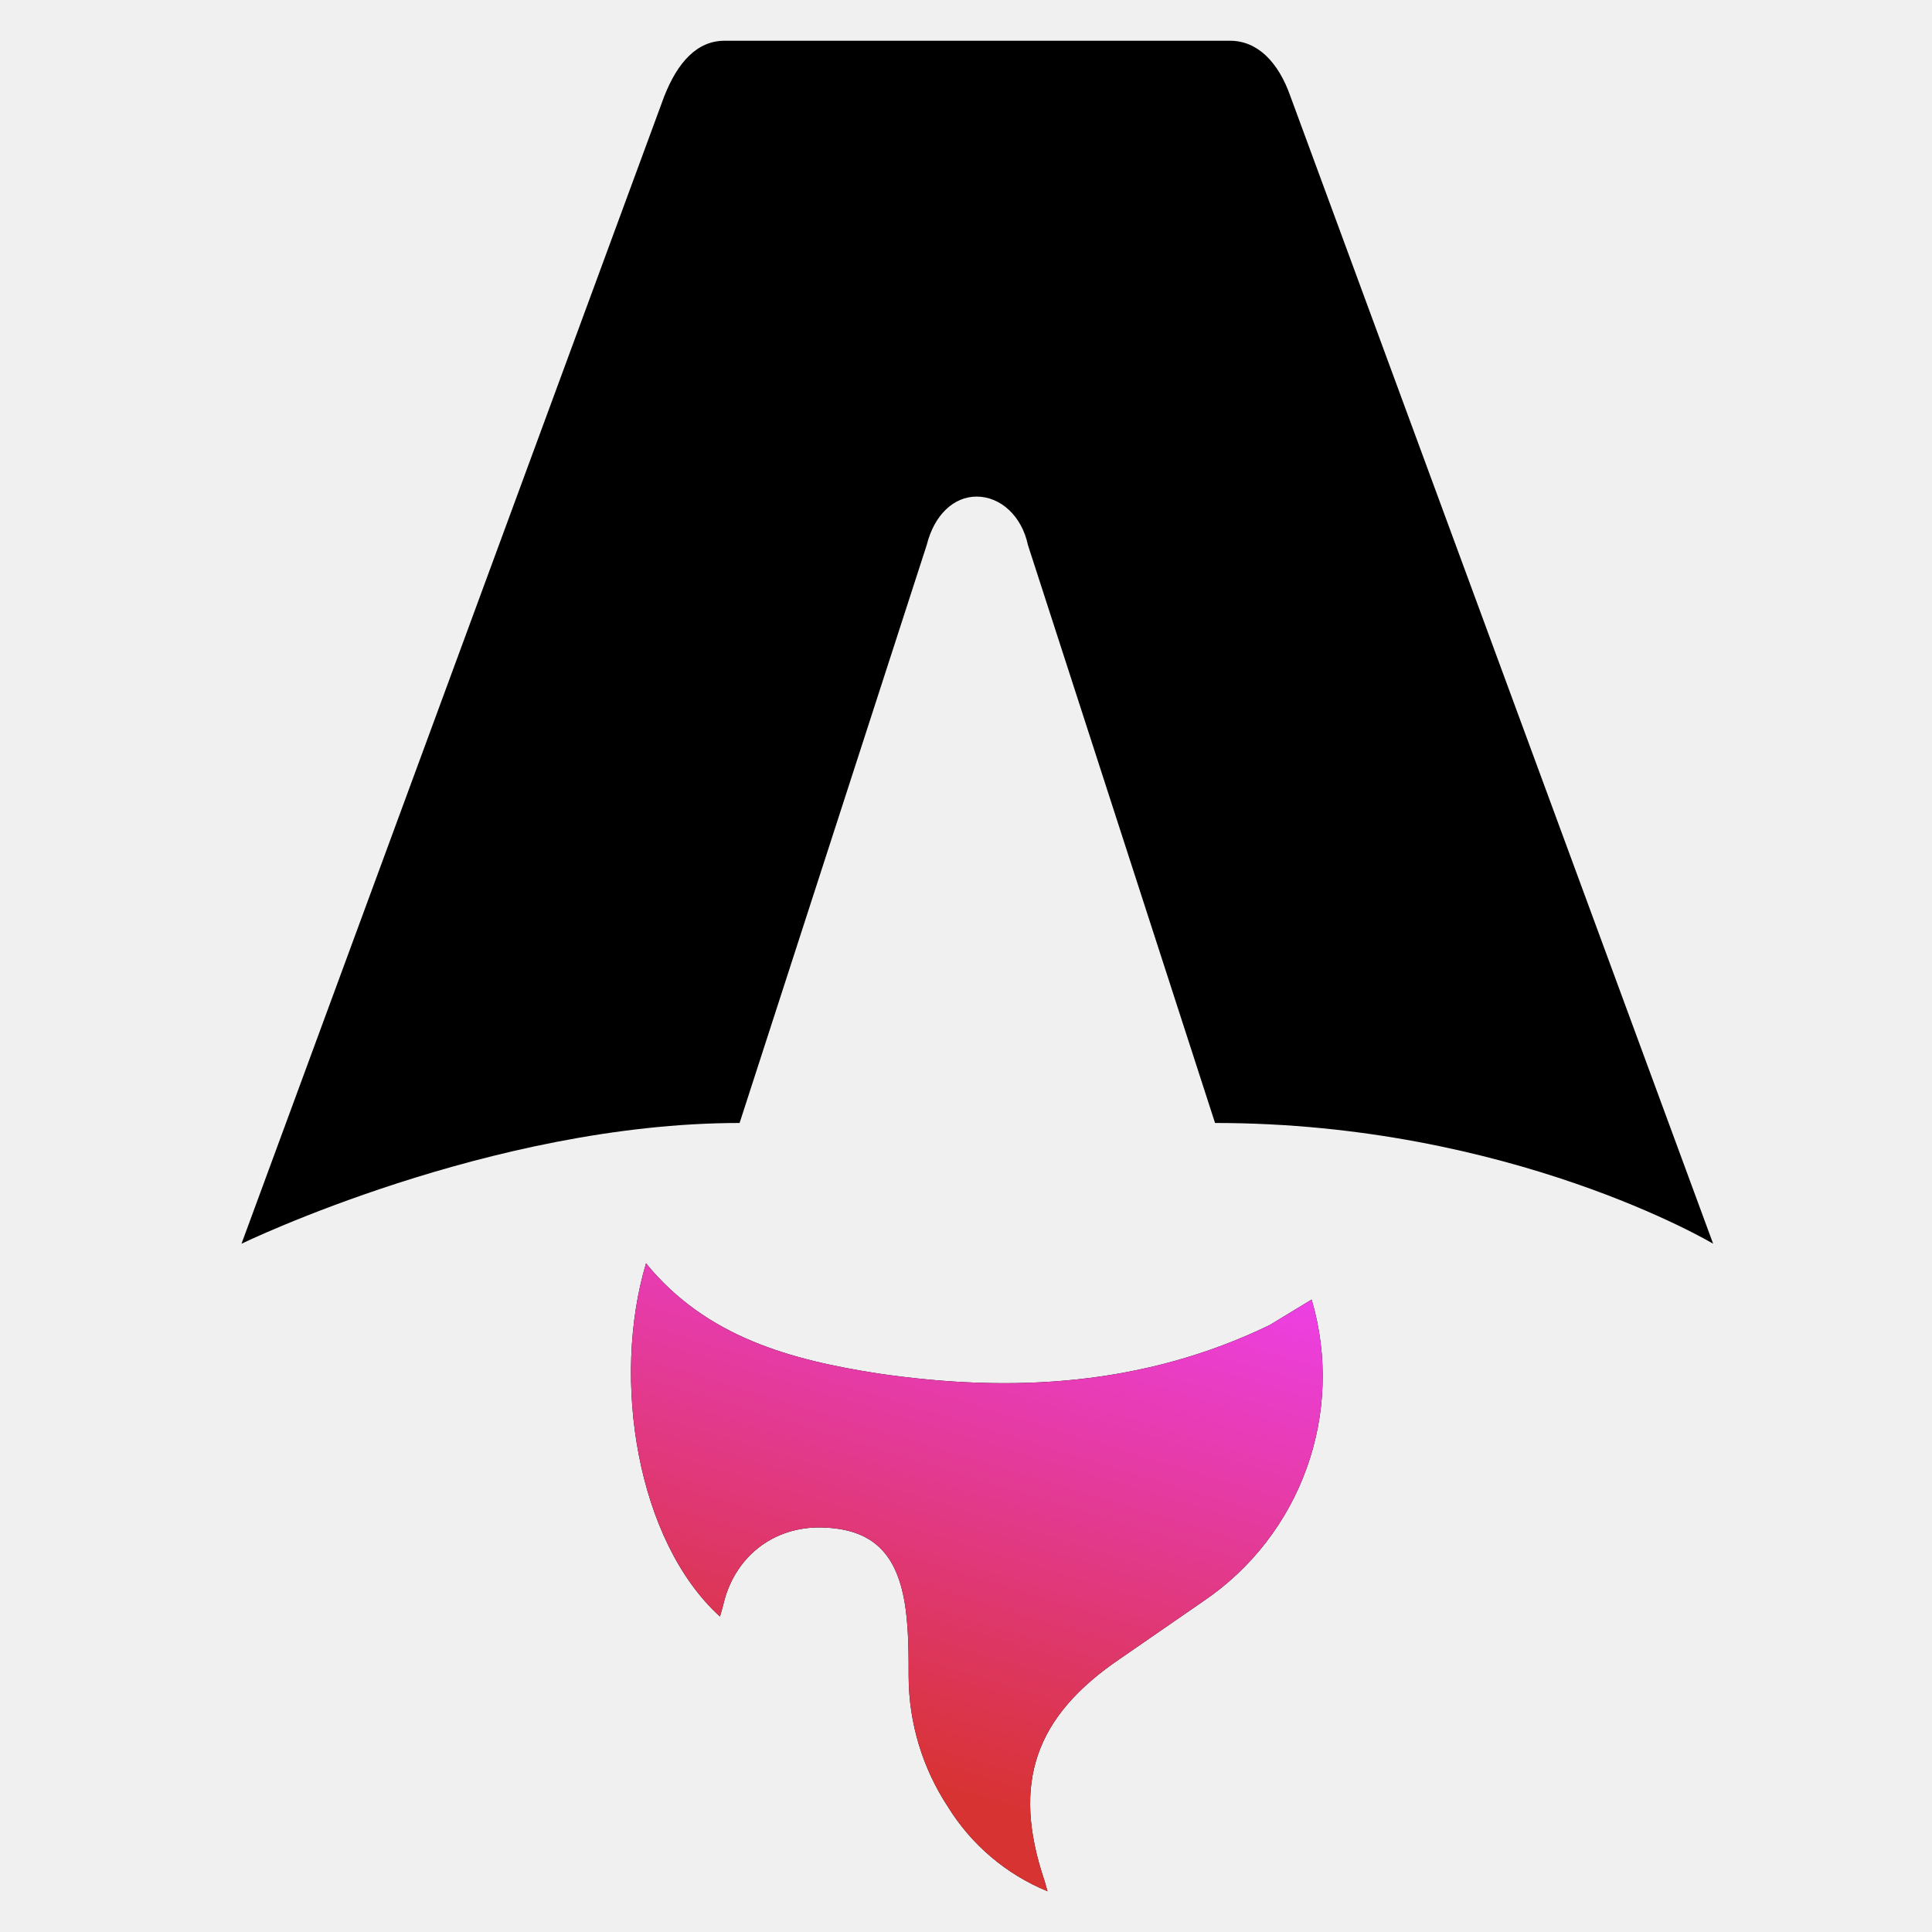
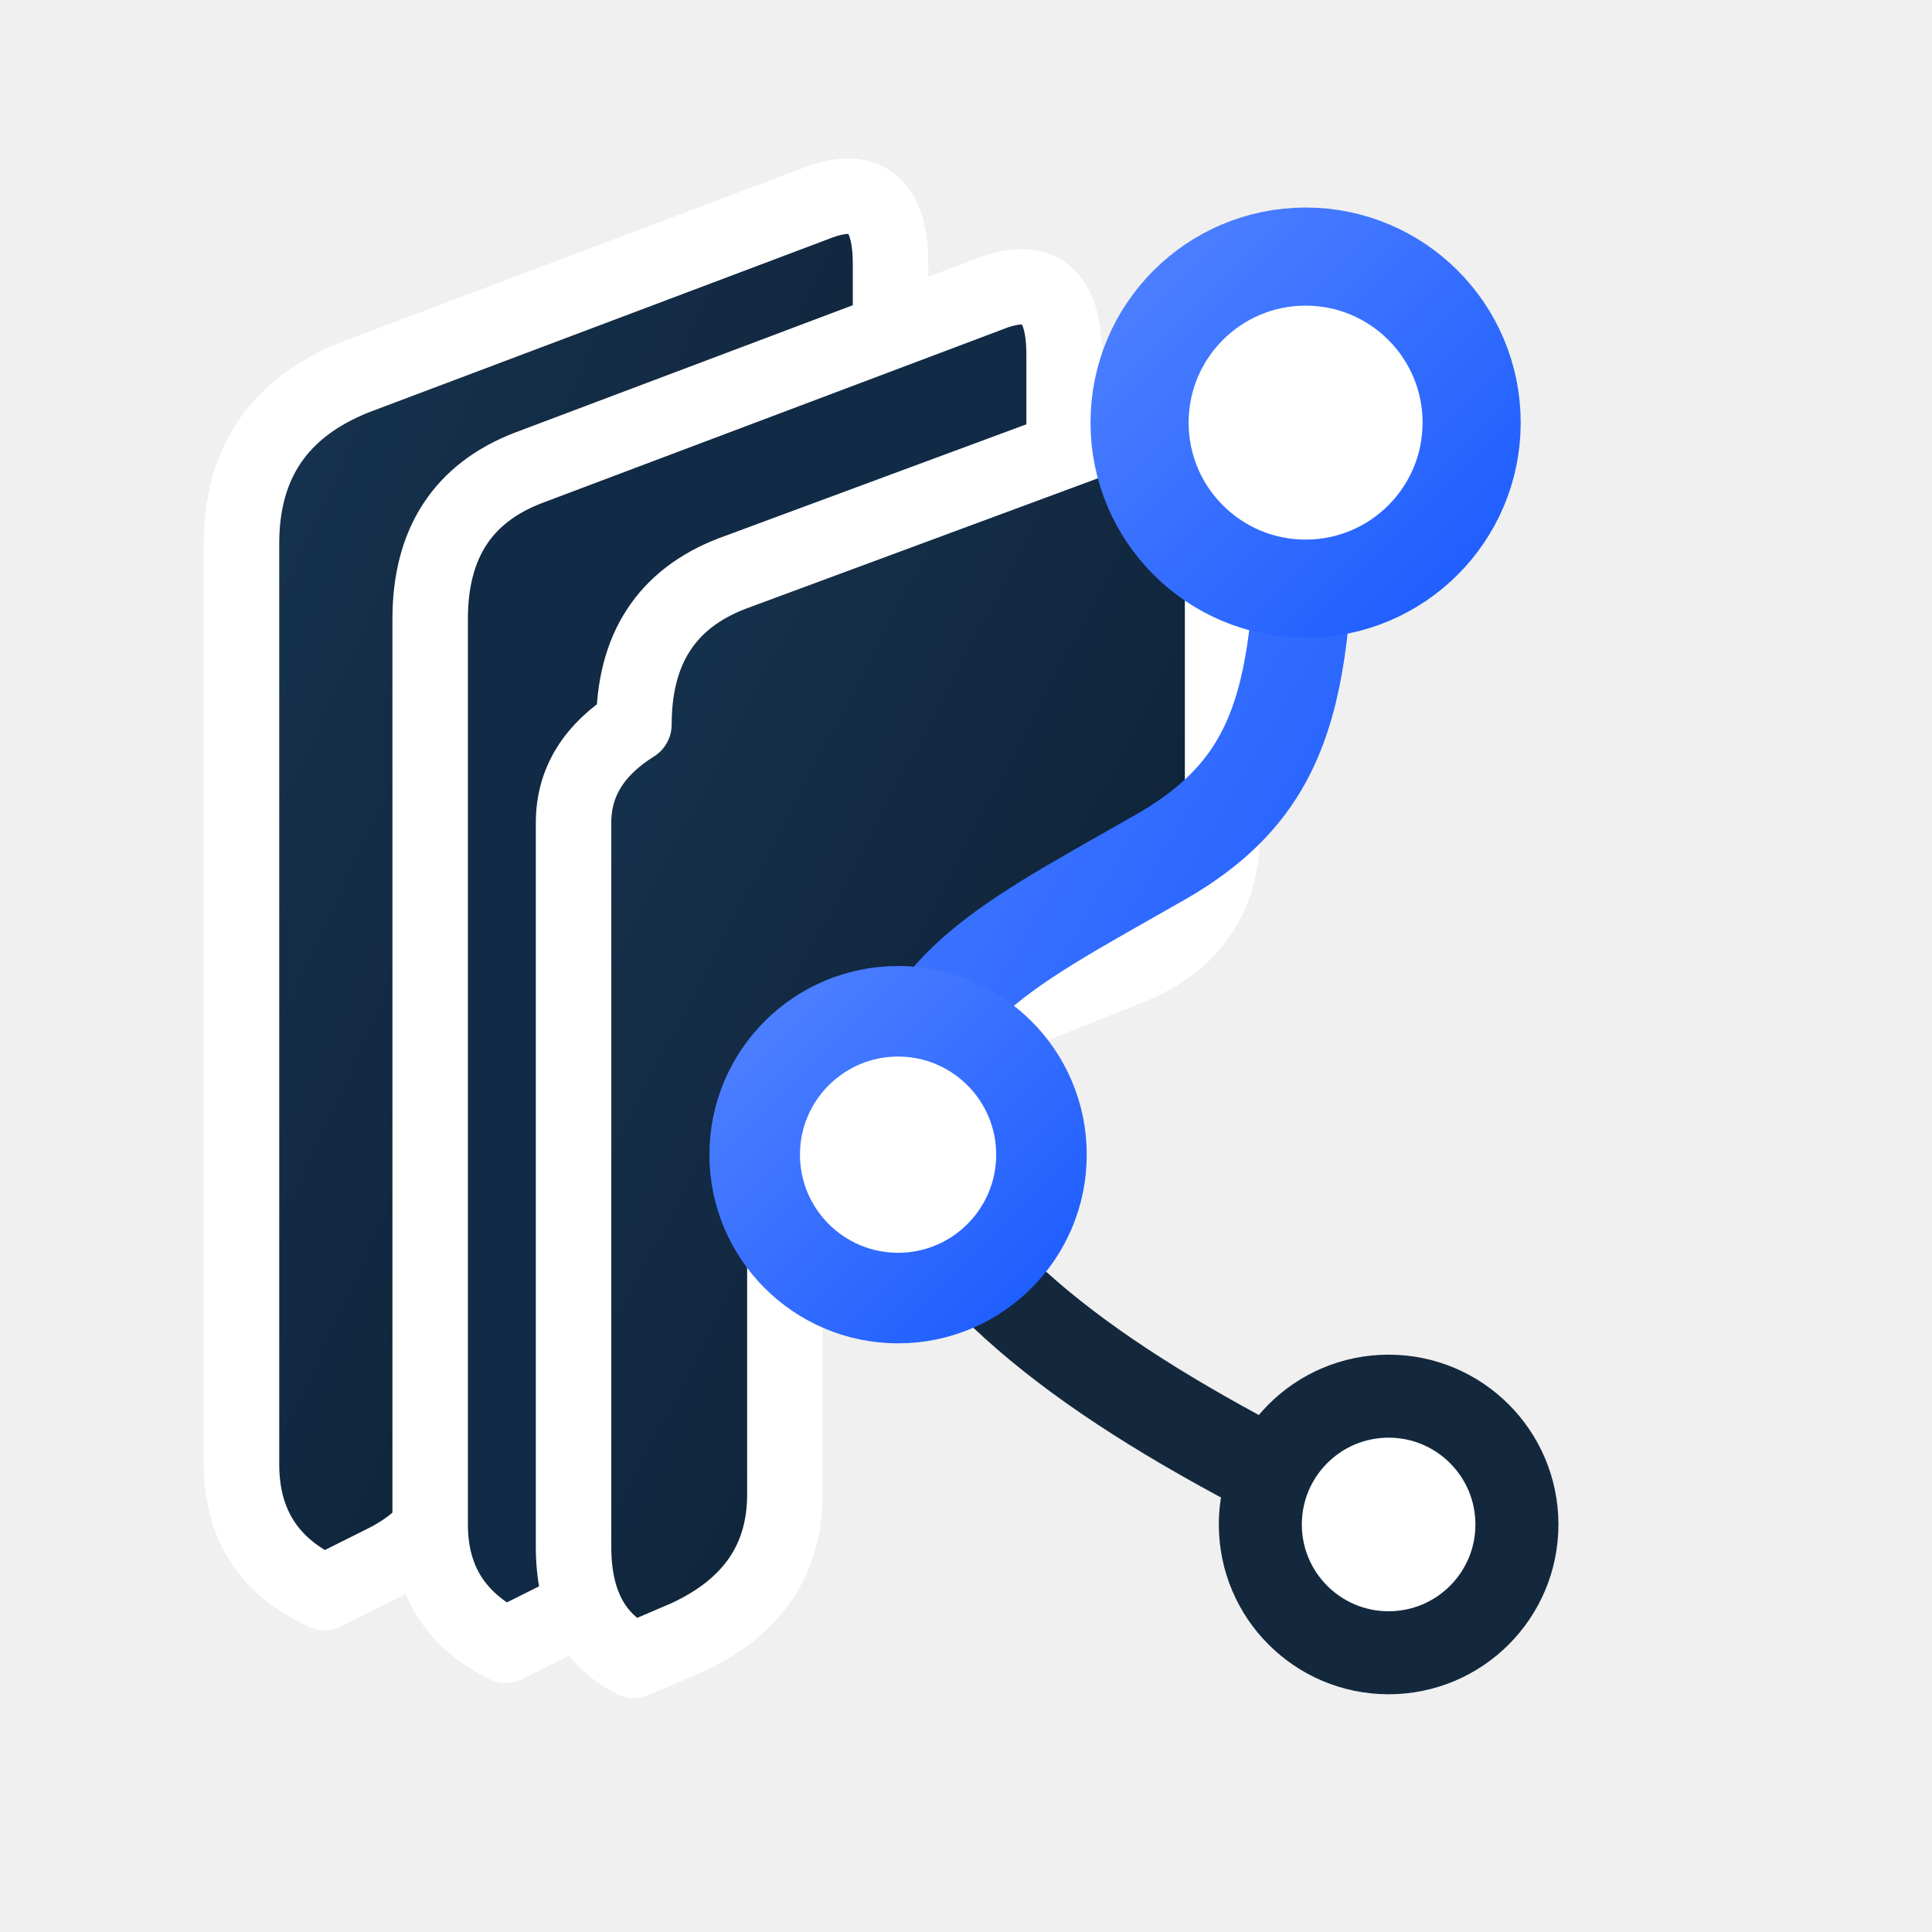
- <svg xmlns="http://www.w3.org/2000/svg" fill="none" viewBox="0 0 128 128">
-   <g>
-     <path d="M47.7 107.1c-5.5-5-7.2-15.7-4.9-23.4 4 4.9 9.6 6.4 15.4 7.3 8.9 1.3 17.6.8 25.9-3.2l2.8-1.7a18 18 0 0 1-7.2 20l-5.5 3.8c-5.6 3.8-7.2 8.2-5 14.7l.2.7a14 14 0 0 1-6.6-5.6 15.8 15.8 0 0 1-2.6-8.6c0-1.5 0-3-.2-4.5-.5-3.7-2.2-5.3-5.5-5.4-3.3-.1-5.9 2-6.6 5.2l-.2.7Z" />
-     <path d="M16 82.4s16.5-8 33-8l12.4-38.3c.5-2 1.8-3.2 3.3-3.2 1.6 0 3 1.3 3.4 3.2l12.4 38.3c19.6 0 33 8 33 8l-28-76c-.8-2.3-2.2-3.7-4-3.7H48c-1.8 0-3.1 1.4-4 3.7l-28 76Z" />
-   </g>
-   <path fill="url(#a)" d="M47.7 107.1c-5.5-5-7.2-15.7-4.9-23.4 4 4.9 9.6 6.4 15.4 7.3 8.9 1.3 17.6.8 25.9-3.2l2.8-1.7a18 18 0 0 1-7.2 20l-5.5 3.8c-5.6 3.8-7.2 8.2-5 14.7l.2.7a14 14 0 0 1-6.6-5.6 15.8 15.8 0 0 1-2.6-8.6c0-1.5 0-3-.2-4.5-.5-3.7-2.2-5.3-5.5-5.4-3.3-.1-5.9 2-6.6 5.2l-.2.7Z" />
+ <svg xmlns="http://www.w3.org/2000/svg" viewBox="0 0 256 256" role="img" aria-labelledby="title desc">
  <defs>
-     <linearGradient id="a" x1="64.7" x2="77.4" y1="119.2" y2="77.4" gradientUnits="userSpaceOnUse">
-       <stop stop-color="#D83333" />
-       <stop offset="1" stop-color="#F041FF" />
+     <linearGradient id="navyGrad" x1="0" y1="0" x2="1" y2="1">
+       <stop offset="0" stop-color="#183552" />
+       <stop offset="1" stop-color="#0A1B2D" />
+     </linearGradient>
+     <linearGradient id="blueGrad" x1="0" y1="0" x2="1" y2="1">
+       <stop offset="0" stop-color="#4D7FFF" />
+       <stop offset="1" stop-color="#1E5EFF" />
    </linearGradient>
  </defs>
-   <style>
-     g {
-       fill: #000;
-     }
- 
-     @media (prefers-color-scheme: dark) {
-       g {
-         fill: #FFF;
-       }
-     }
-   </style>
+   <path d="M32 72            Q32 56 47 50            L108 27            Q118 23 118 35            L118 57            L72 74            Q61 78 61 90            L61 191            Q61 202 51 207            L43 211            Q32 206 32 194 Z" fill="url(#navyGrad)" stroke="#FFFFFF" stroke-width="10" stroke-linejoin="round" />
+   <path d="M57 82            Q57 67 70 62            L131 39            Q141 35 141 47            L141 70            L96 87            Q85 91 85 103            L85 198            Q85 209 75 214            L67 218            Q57 213 57 202 Z" fill="#112A45" stroke="#FFFFFF" stroke-width="10" stroke-linejoin="round" />
+   <path d="M84 96            Q84 81 97 76            L151 56            Q162 52 162 64            L162 110            Q162 123 150 128            L115 142            Q104 147 104 159            L104 198            Q104 211 91 217            L84 220            Q76 216 76 205            L76 109            Q76 101 84 96 Z" fill="url(#navyGrad)" stroke="#FFFFFF" stroke-width="10" stroke-linejoin="round" />
+   <path d="M173 60            C173 91 171 104 153 114            C132 126 119 132 119 153" fill="none" stroke="url(#blueGrad)" stroke-width="13" stroke-linecap="round" stroke-linejoin="round" />
+   <path d="M119 153 C128 171 146 184 174 198" fill="none" stroke="#14283D" stroke-width="12" stroke-linecap="round" stroke-linejoin="round" />
+   <circle cx="173" cy="56" r="22" fill="#FFFFFF" stroke="url(#blueGrad)" stroke-width="13" />
+   <circle cx="119" cy="153" r="19" fill="#FFFFFF" stroke="url(#blueGrad)" stroke-width="12" />
+   <circle cx="184" cy="202" r="17" fill="#FFFFFF" stroke="#14283D" stroke-width="11" />
</svg>
